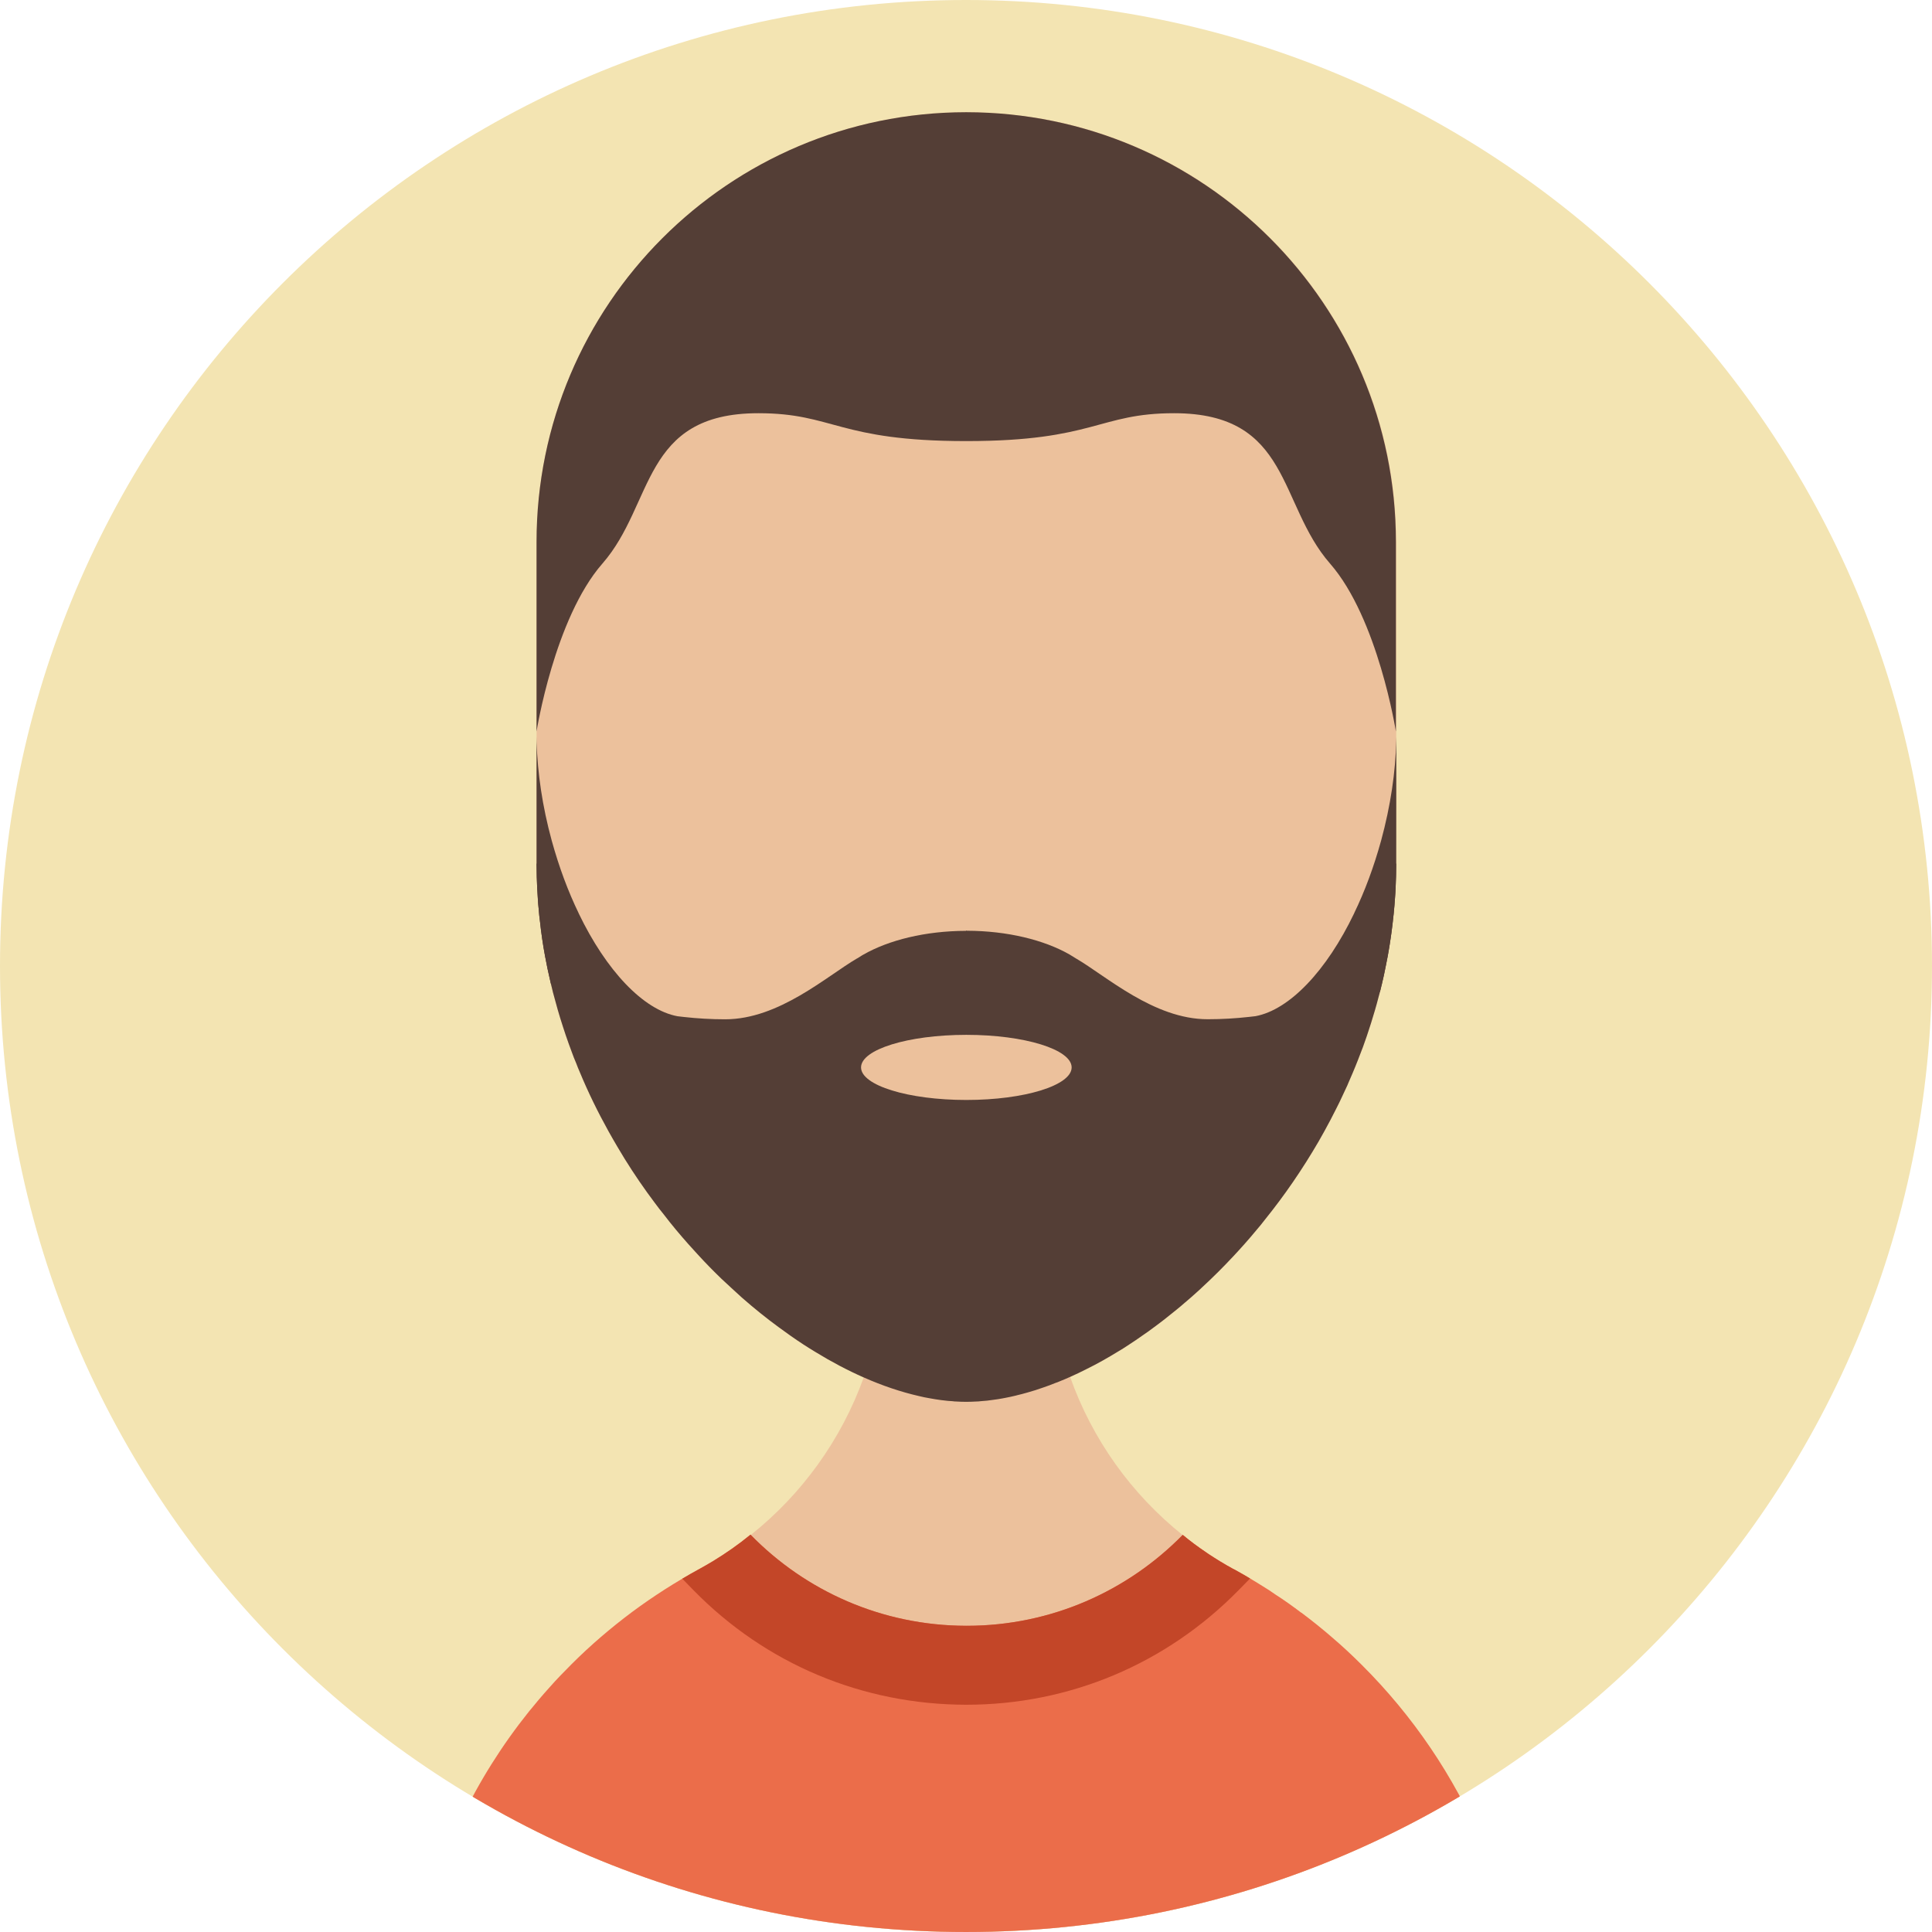
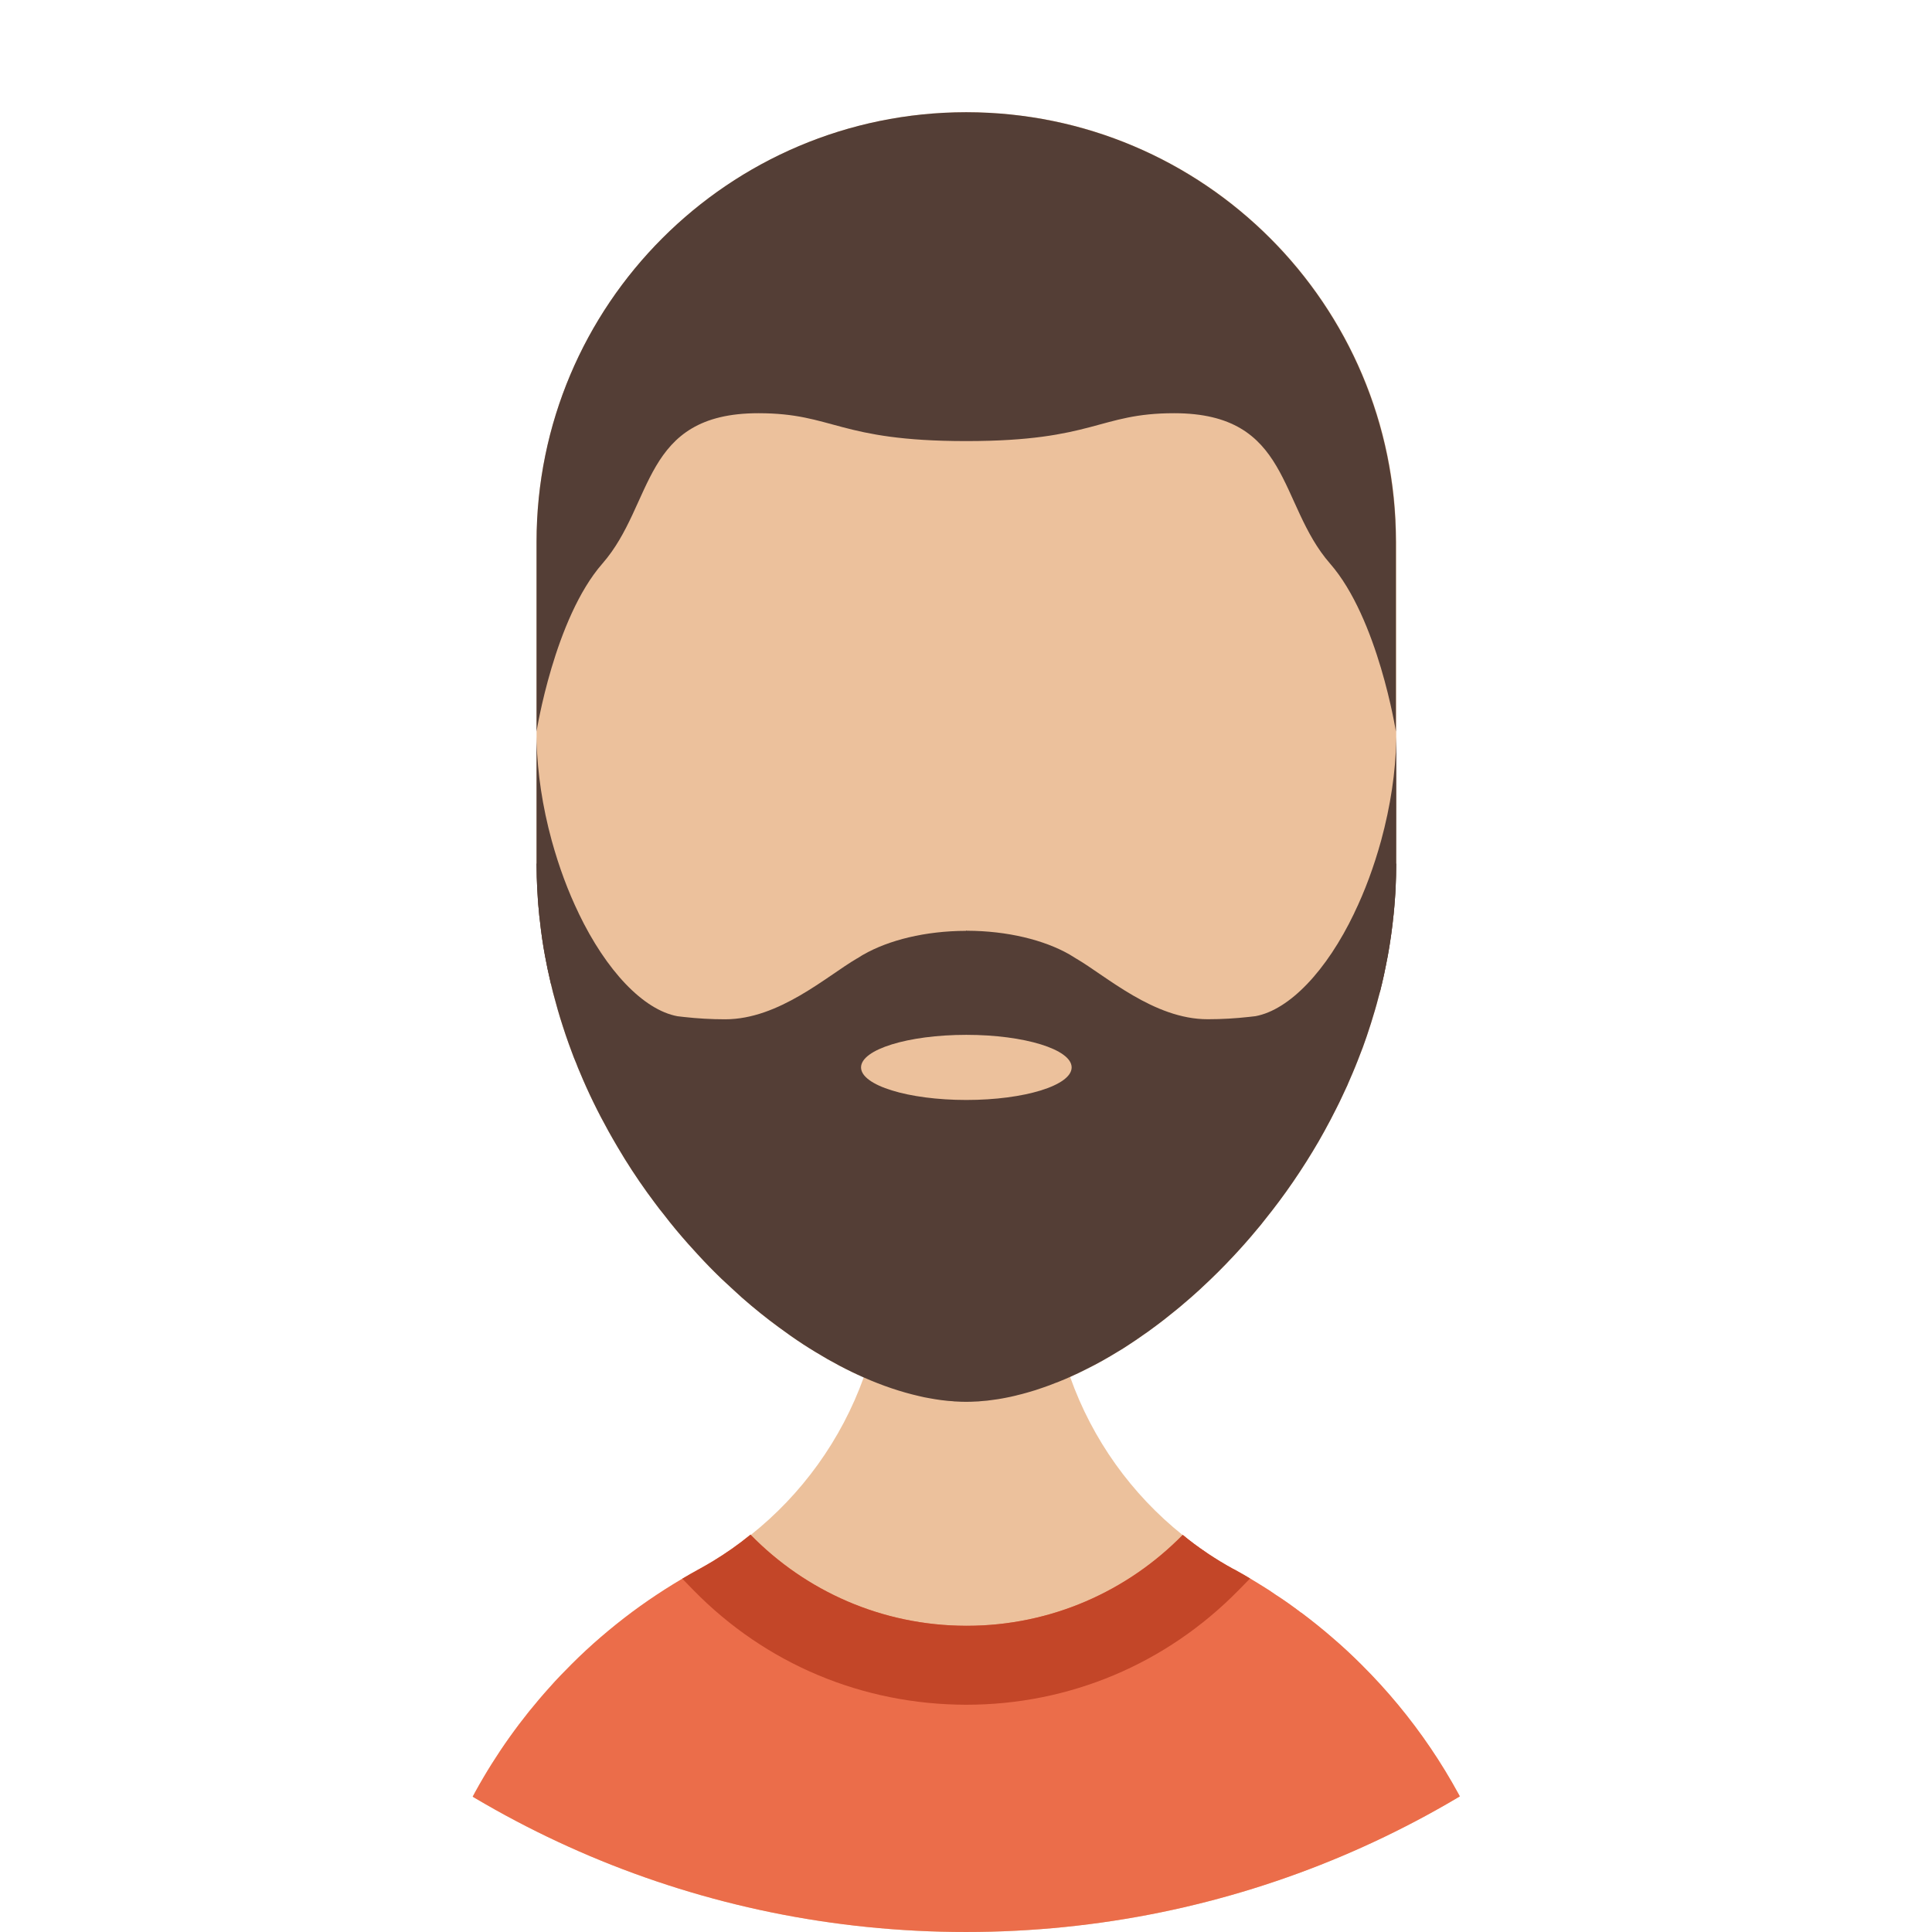
<svg xmlns="http://www.w3.org/2000/svg" xmlns:xlink="http://www.w3.org/1999/xlink" version="1.1" id="Capa_1" x="0px" y="0px" viewBox="0 0 188.149 188.149" style="enable-background:new 0 0 188.149 188.149;" xml:space="preserve">
  <g>
    <g>
      <defs>
        <circle id="SVGID_1_" cx="94.074" cy="94.074" r="94.074" />
      </defs>
-       <use xlink:href="#SVGID_1_" style="overflow:visible;fill:#F3E4B2;" />
      <clipPath id="SVGID_2_">
        <use xlink:href="#SVGID_1_" style="overflow:visible;" />
      </clipPath>
      <path style="clip-path:url(#SVGID_2_);fill:#ECC19C;" d="M135.973,52.784V84.05c0,0.452-0.01,0.904-0.021,1.356    c-0.01,0.37-0.02,0.73-0.041,1.101c-0.01,0.329-0.031,0.658-0.062,0.987c-0.01,0.236-0.031,0.473-0.051,0.709    c-0.011,0.145-0.021,0.277-0.042,0.422c-0.02,0.257-0.041,0.524-0.082,0.781c-0.041,0.493-0.103,0.977-0.175,1.47    c-0.01,0.124-0.031,0.247-0.051,0.37c-0.031,0.247-0.072,0.494-0.113,0.74v0.031c-0.061,0.359-0.123,0.709-0.185,1.069    c-0.093,0.493-0.185,0.987-0.288,1.47c-0.01,0.021-0.01,0.042-0.02,0.063c-0.01,0.071-0.021,0.144-0.041,0.216    c-0.01,0.021-0.01,0.041-0.021,0.062c-0.051,0.268-0.113,0.524-0.175,0.781c-0.02,0.113-0.041,0.227-0.082,0.34    c-0.031,0.185-0.083,0.369-0.123,0.555c-0.031,0.103-0.051,0.216-0.093,0.318c-0.021,0.093-0.051,0.186-0.072,0.268    c-0.216,0.843-0.463,1.666-0.72,2.488c-0.124,0.391-0.247,0.771-0.38,1.162c-0.01,0.041-0.031,0.082-0.041,0.123    c-0.123,0.35-0.247,0.699-0.37,1.049c-0.041,0.103-0.082,0.205-0.123,0.318c-0.124,0.329-0.247,0.658-0.38,0.987    c-0.154,0.4-0.319,0.791-0.483,1.183c-0.144,0.35-0.298,0.698-0.452,1.048c-0.02,0.063-0.051,0.113-0.072,0.175    c-0.175,0.37-0.339,0.74-0.514,1.101c-0.175,0.38-0.36,0.761-0.555,1.142c-0.37,0.75-0.771,1.501-1.172,2.23l-0.555,0.987    c-1.584,2.725-3.341,5.284-5.254,7.649c-0.257,0.339-0.524,0.668-0.802,0.986c-0.38,0.463-0.771,0.915-1.162,1.357    c-0.35,0.391-0.699,0.781-1.059,1.162c-0.987,1.059-1.995,2.066-3.023,3.013c-0.206,0.205-0.421,0.391-0.637,0.586    c-0.35,0.318-0.699,0.627-1.059,0.925c-0.277,0.247-0.565,0.483-0.854,0.72c-0.74,0.606-1.48,1.192-2.231,1.737    c-0.308,0.237-0.627,0.463-0.946,0.679c-0.514,0.37-1.039,0.72-1.563,1.06c-0.288,0.195-0.586,0.38-0.884,0.555    c-1.049,0.647-2.108,1.244-3.157,1.758c-0.257,0.134-0.514,0.258-0.771,0.381c-0.257,0.123-0.524,0.247-0.802,0.37    c-0.339,0.154-0.679,0.298-1.018,0.432c-0.134,0.061-0.267,0.113-0.401,0.154c-0.401,0.165-0.812,0.318-1.213,0.452    c-0.503,0.186-1.018,0.34-1.521,0.483c-0.35,0.103-0.709,0.195-1.059,0.277c-0.021,0.011-0.041,0.021-0.072,0.021    c-0.35,0.083-0.699,0.165-1.049,0.227c-0.092,0.021-0.185,0.041-0.277,0.052c-0.288,0.051-0.576,0.103-0.864,0.134    c-0.411,0.062-0.823,0.113-1.234,0.133c-0.144,0.021-0.277,0.031-0.421,0.031c-0.329,0.02-0.658,0.031-0.977,0.031h-0.031    c-0.318,0-0.637-0.011-0.956-0.031c-0.123,0-0.247-0.01-0.37-0.031c-0.288-0.01-0.586-0.041-0.895-0.082    c-0.061,0-0.133-0.01-0.195-0.021c-0.38-0.051-0.761-0.113-1.151-0.185c-0.329-0.052-0.658-0.124-0.998-0.206    c-1.758-0.401-3.567-1.008-5.397-1.819c-1.563-0.689-3.146-1.522-4.719-2.488c-0.791-0.483-1.583-0.997-2.365-1.542    c-0.391-0.278-0.781-0.556-1.172-0.844c-1.224-0.895-2.437-1.871-3.629-2.92c-0.329-0.298-0.658-0.596-0.987-0.904    c-0.329-0.298-0.658-0.607-0.977-0.905c-0.802-0.771-1.583-1.572-2.344-2.405c-0.298-0.319-0.596-0.647-0.895-0.987    c-0.822-0.925-1.624-1.881-2.385-2.879c-0.298-0.359-0.576-0.729-0.853-1.1c-1.039-1.378-2.025-2.817-2.951-4.309    c-0.247-0.4-0.494-0.811-0.73-1.213c-0.288-0.483-0.565-0.977-0.843-1.47c-1.028-1.851-1.974-3.773-2.796-5.758    c-0.124-0.288-0.247-0.576-0.35-0.863c-0.164-0.37-0.308-0.751-0.442-1.121c-0.206-0.545-0.401-1.09-0.586-1.635    c-0.185-0.545-0.36-1.101-0.535-1.655c-0.164-0.535-0.318-1.069-0.462-1.614c-0.165-0.576-0.319-1.162-0.453-1.758    c-0.01-0.062-0.031-0.124-0.041-0.186c-0.195-0.822-0.37-1.655-0.524-2.498c-0.206-1.11-0.37-2.241-0.493-3.383    c-0.052-0.359-0.083-0.72-0.113-1.079c-0.041-0.381-0.072-0.751-0.093-1.131c-0.051-0.689-0.082-1.389-0.103-2.088    c-0.01-0.452-0.021-0.904-0.021-1.356V52.784c0-23.103,18.722-41.835,41.824-41.855h0.042c3.187,0,6.292,0.359,9.273,1.028    c2.725,0.616,5.347,1.501,7.834,2.621c3.393,1.521,6.549,3.476,9.387,5.81c2.386,1.953,4.555,4.153,6.447,6.58    c5.511,7.022,8.831,15.844,8.903,25.446C135.973,52.537,135.973,52.66,135.973,52.784z" />
      <path style="clip-path:url(#SVGID_2_);fill:#ECC19C;" d="M148.65,200.743v0.01H39.575v-0.01c0-6.159,1.018-12.091,2.91-17.612    c0.339-0.997,0.709-1.984,1.111-2.961v-0.011c0.391-0.977,0.822-1.933,1.274-2.878c1.799-3.794,4.041-7.342,6.642-10.59    c0.658-0.813,1.326-1.605,2.015-2.365c0.339-0.391,0.699-0.77,1.059-1.151c0.359-0.37,0.72-0.74,1.089-1.11    c1.841-1.841,3.814-3.526,5.892-5.079c1.038-0.771,2.087-1.491,3.177-2.189c1.09-0.689,2.2-1.348,3.331-1.964    c0.021-0.02,0.041-0.02,0.041-0.02c0.442-0.237,0.874-0.494,1.306-0.761c1.285-0.771,2.519-1.625,3.691-2.57    c4.966-3.948,8.811-9.254,11.001-15.34c1.306-3.64,2.015-7.557,2.015-11.649l7.947,0.041l8.174,0.042    c0,4.04,0.689,7.916,1.964,11.515c2.159,6.107,5.994,11.433,10.96,15.401c0.74,0.607,1.491,1.162,2.282,1.687    c0.083,0.061,0.154,0.112,0.237,0.164c0.37,0.247,0.74,0.493,1.131,0.72c0.421,0.257,0.853,0.514,1.285,0.751    c0.072,0.02,0.134,0.051,0.185,0.092c0.905,0.504,1.799,1.028,2.673,1.573c0.422,0.257,0.843,0.524,1.254,0.822    c0.854,0.545,1.686,1.142,2.499,1.759c0,0.01,0.01,0.01,0.01,0.01h0.01c1.039,0.771,2.046,1.594,3.033,2.437    c0.987,0.844,1.933,1.727,2.848,2.643C142.532,172.017,148.65,185.651,148.65,200.743z" />
      <path style="clip-path:url(#SVGID_2_);fill:#EB6D4A;" d="M148.646,200.739H39.572c0-6.159,1.018-12.092,2.91-17.612    c0.339-0.997,0.71-1.984,1.11-2.961v-0.011c0.391-0.977,0.823-1.933,1.275-2.879c1.799-3.793,4.04-7.341,6.642-10.59    c0.658-0.812,1.327-1.604,2.015-2.364c0.339-0.391,0.699-0.771,1.059-1.151c0.36-0.37,0.72-0.74,1.09-1.11    c1.84-1.841,3.814-3.526,5.891-5.079c1.039-0.771,2.087-1.491,3.177-2.19c0.565-0.359,1.131-0.709,1.706-1.048    c0.535-0.319,1.08-0.628,1.625-0.926c0.021-0.021,0.041-0.01,0.041-0.01v-0.011c0.442-0.247,0.874-0.493,1.306-0.751    c1.285-0.781,2.519-1.645,3.67-2.591c0.01,0.011,0.01,0.011,0.021,0.021c5.326,5.449,12.739,8.832,20.964,8.853h0.083    c8.225,0,15.668-3.393,21.015-8.842l0.01-0.011c0.73,0.607,1.491,1.173,2.272,1.697c0.082,0.061,0.154,0.112,0.236,0.164    c0.37,0.247,0.751,0.483,1.131,0.72c0.421,0.257,0.854,0.504,1.285,0.74c0.072,0.021,0.124,0.062,0.185,0.093    c0.483,0.268,0.977,0.545,1.45,0.832c0.412,0.247,0.823,0.494,1.224,0.751c0.421,0.257,0.843,0.524,1.254,0.822    c0.854,0.545,1.686,1.142,2.498,1.759h0.021c1.038,0.781,2.056,1.594,3.033,2.446c0.987,0.844,1.933,1.728,2.848,2.643    C142.529,172.012,148.646,185.645,148.646,200.739z" />
      <path style="clip-path:url(#SVGID_2_);fill:#543E36;" d="M135.973,84.05c0,0.452-0.01,0.904-0.021,1.356    c-0.01,0.37-0.02,0.73-0.041,1.101c-0.01,0.329-0.031,0.658-0.062,0.987c-0.01,0.236-0.031,0.473-0.051,0.709    c-0.011,0.145-0.021,0.277-0.042,0.422c-0.02,0.257-0.041,0.524-0.082,0.781c-0.052,0.493-0.103,0.986-0.175,1.47    c-0.01,0.124-0.031,0.247-0.051,0.37c-0.031,0.247-0.072,0.494-0.113,0.74c-0.051,0.37-0.123,0.74-0.185,1.101    c-0.082,0.432-0.165,0.853-0.257,1.274c-0.011,0.093-0.031,0.175-0.052,0.258c-0.01,0.071-0.031,0.144-0.041,0.216    c-0.01,0.021-0.01,0.041-0.021,0.062c0,0.051-0.01,0.093-0.02,0.134c-0.051,0.216-0.093,0.432-0.154,0.647    c-0.02,0.113-0.041,0.227-0.082,0.34c-0.042,0.205-0.093,0.4-0.154,0.596c-0.01,0.093-0.031,0.186-0.062,0.277    c-0.021,0.093-0.051,0.186-0.072,0.268c-0.216,0.843-0.463,1.666-0.72,2.488c-0.124,0.391-0.247,0.771-0.38,1.162    c-0.01,0.041-0.031,0.082-0.041,0.123c-0.123,0.35-0.247,0.699-0.37,1.049c-0.041,0.103-0.082,0.205-0.123,0.318    c-0.124,0.329-0.247,0.658-0.38,0.987c-0.154,0.4-0.319,0.791-0.483,1.183c-0.144,0.35-0.298,0.698-0.452,1.048    c-0.02,0.063-0.051,0.113-0.072,0.175c-0.175,0.37-0.339,0.74-0.514,1.101c-0.175,0.38-0.36,0.761-0.555,1.142    c-0.37,0.75-0.771,1.501-1.172,2.23l-0.555,0.987c-1.584,2.725-3.341,5.284-5.254,7.649c-0.257,0.339-0.524,0.668-0.802,0.986    c-0.38,0.463-0.771,0.915-1.162,1.357c-0.35,0.391-0.699,0.781-1.059,1.162c-0.987,1.059-1.995,2.066-3.023,3.013    c-0.206,0.205-0.421,0.391-0.637,0.586c-0.35,0.318-0.699,0.627-1.059,0.925c-0.277,0.247-0.565,0.483-0.854,0.72    c-0.74,0.606-1.48,1.192-2.231,1.737c-0.308,0.237-0.627,0.463-0.946,0.679c-0.514,0.37-1.039,0.72-1.563,1.06    c-0.288,0.195-0.586,0.38-0.884,0.555c-1.049,0.647-2.108,1.244-3.157,1.758c-0.257,0.134-0.514,0.258-0.771,0.381    c-0.257,0.123-0.524,0.247-0.802,0.37c-0.339,0.154-0.679,0.298-1.018,0.432c-0.134,0.061-0.267,0.113-0.401,0.154    c-0.401,0.165-0.812,0.318-1.213,0.452c-0.503,0.186-1.018,0.34-1.521,0.483c-0.35,0.103-0.709,0.195-1.059,0.277    c-0.021,0.011-0.041,0.021-0.072,0.021c-0.35,0.083-0.699,0.165-1.049,0.227c-0.092,0.021-0.185,0.041-0.277,0.052    c-0.288,0.051-0.576,0.103-0.864,0.134c-0.411,0.062-0.823,0.113-1.234,0.133c-0.144,0.021-0.277,0.031-0.421,0.031    c-0.329,0.02-0.658,0.031-0.977,0.031h-0.031c-0.318,0-0.637-0.011-0.956-0.031c-0.123,0-0.247-0.01-0.37-0.031    c-0.288-0.01-0.586-0.041-0.895-0.082c-0.061,0-0.133-0.01-0.195-0.021c-0.38-0.051-0.761-0.113-1.151-0.185    c-0.329-0.052-0.658-0.124-0.998-0.206c-1.758-0.401-3.567-1.008-5.397-1.819c-1.563-0.689-3.146-1.522-4.719-2.488    c-0.791-0.473-1.573-0.987-2.365-1.542c-0.391-0.278-0.781-0.556-1.172-0.844c-1.224-0.895-2.437-1.871-3.629-2.92    c-0.329-0.298-0.658-0.596-0.987-0.904c-0.329-0.298-0.658-0.607-0.977-0.905c-0.802-0.771-1.583-1.572-2.344-2.405    c-0.298-0.319-0.596-0.647-0.895-0.987c-0.822-0.925-1.624-1.881-2.385-2.879c-0.298-0.359-0.576-0.729-0.853-1.1    c-1.039-1.378-2.025-2.817-2.951-4.309c-0.247-0.4-0.494-0.811-0.73-1.213c-0.288-0.483-0.565-0.977-0.843-1.47    c-1.028-1.851-1.974-3.773-2.796-5.758c-0.124-0.288-0.247-0.576-0.35-0.863c-0.164-0.37-0.308-0.751-0.442-1.121    c-0.206-0.545-0.401-1.09-0.586-1.635c-0.185-0.545-0.36-1.101-0.535-1.655c-0.164-0.535-0.318-1.069-0.462-1.614    c-0.165-0.576-0.319-1.162-0.453-1.758c-0.01-0.062-0.031-0.124-0.041-0.186c-0.195-0.822-0.37-1.655-0.524-2.498    c-0.206-1.11-0.37-2.241-0.493-3.383c-0.052-0.359-0.083-0.72-0.113-1.079c-0.041-0.381-0.072-0.751-0.093-1.131    c-0.051-0.689-0.082-1.389-0.103-2.088c-0.01-0.452-0.021-0.904-0.021-1.356l6.683,13.14l11.484,5.007L84,103.42h0.01    l10.065,0.915h0.062l9.417,0.853c0,0,0-0.01,0.01,0l21.005,1.893L135.973,84.05z" />
      <g style="clip-path:url(#SVGID_2_);">
        <path style="fill:#543E36;" d="M94.159,90.651l-0.01,10.127v0.01l-0.01,3.548v2.786l-0.01,9.253v0.011l-0.01-0.011h-0.01     l-0.031-0.021L53.64,95.771c-0.01-0.062-0.031-0.124-0.041-0.186c-0.195-0.822-0.37-1.655-0.524-2.498     c-0.206-1.11-0.37-2.241-0.493-3.383c-0.052-0.359-0.083-0.72-0.113-1.079c-0.041-0.381-0.072-0.751-0.093-1.131     c-0.051-0.689-0.082-1.389-0.103-2.088c-0.01-0.452-0.021-0.904-0.021-1.356V71.764c0,0.175,0.01,0.35,0.01,0.524     c0.082,2.971,0.555,6.24,1.47,9.582c0.71,2.57,1.593,4.945,2.622,7.063v0.01c2.694,5.604,6.303,9.407,9.623,10.024     c0.206,0.031,0.421,0.052,0.627,0.072c1.285,0.144,2.632,0.226,4.02,0.226c5.244,0,9.901-4.215,12.831-5.922     c0.021-0.01,0.041-0.021,0.062-0.03c0.154-0.093,0.308-0.186,0.442-0.278c0.041-0.03,0.082-0.051,0.124-0.071     c2.467-1.409,6.025-2.304,9.993-2.313H94.159z" />
        <path style="fill:#543E36;" d="M135.981,71.759l-0.01,12.286c0,3.084-0.288,6.107-0.822,9.037     c-0.216,1.172-0.463,2.334-0.751,3.485l-9.49,13.705l-30.783,6.097h-0.01l-0.01,0.011v-0.011l-0.031-25.728h0.083     c3.968,0.011,7.536,0.905,10.003,2.313c0.042,0.021,0.072,0.041,0.113,0.072c0.144,0.092,0.298,0.185,0.453,0.277     c0.01,0.01,0.031,0.021,0.051,0.031c2.94,1.706,7.587,5.925,12.831,5.925c1.388,0,2.735-0.082,4.02-0.226     c0.216-0.021,0.421-0.041,0.637-0.072c3.311-0.617,6.93-4.421,9.613-10.024v-0.01c1.028-2.118,1.912-4.493,2.622-7.063     c0.925-3.394,1.409-6.704,1.47-9.716C135.981,72.016,135.981,71.892,135.981,71.759z" />
      </g>
      <ellipse style="clip-path:url(#SVGID_2_);fill:#ECC19C;" cx="94.108" cy="103.95" rx="10.255" ry="3.171" />
      <path style="clip-path:url(#SVGID_2_);fill:#543E36;" d="M94.116,10.929h-0.04c-23.102,0.021-41.824,18.753-41.824,41.855V71.24    c0,0,1.737-11.012,6.416-16.358c5.079-5.809,3.794-14.641,15.186-14.641c7.351,0,7.762,2.714,20.213,2.714h0.01h0.04h0.01    c12.451,0,12.862-2.714,20.213-2.714c11.392,0,10.106,8.831,15.186,14.641c4.678,5.346,6.415,16.358,6.415,16.358V52.784    C135.94,29.682,117.218,10.949,94.116,10.929z" />
      <g style="clip-path:url(#SVGID_2_);">
        <path style="fill:#C34628;" d="M121.74,153.721l-1.131,1.152c-7.053,7.186-16.471,11.145-26.516,11.145     c-10.147-0.021-19.545-3.989-26.567-11.165l-1.08-1.11c0.535-0.319,1.08-0.628,1.625-0.926c0.021-0.021,0.041-0.01,0.041-0.01     v-0.011c0.442-0.247,0.874-0.493,1.306-0.751c1.285-0.781,2.519-1.645,3.67-2.591c0.01,0.011,0.01,0.011,0.021,0.021     c5.326,5.449,12.739,8.832,20.964,8.853h0.083c8.225,0,15.668-3.393,21.015-8.842l0.01-0.011c0.73,0.607,1.491,1.173,2.272,1.697     c0.082,0.061,0.154,0.112,0.236,0.164c0.37,0.247,0.751,0.483,1.131,0.72c0.421,0.257,0.854,0.504,1.285,0.74     c0.072,0.021,0.124,0.062,0.185,0.093C120.774,153.157,121.267,153.434,121.74,153.721z" />
      </g>
    </g>
  </g>
  <g>
</g>
  <g>
</g>
  <g>
</g>
  <g>
</g>
  <g>
</g>
  <g>
</g>
  <g>
</g>
  <g>
</g>
  <g>
</g>
  <g>
</g>
  <g>
</g>
  <g>
</g>
  <g>
</g>
  <g>
</g>
  <g>
</g>
</svg>
